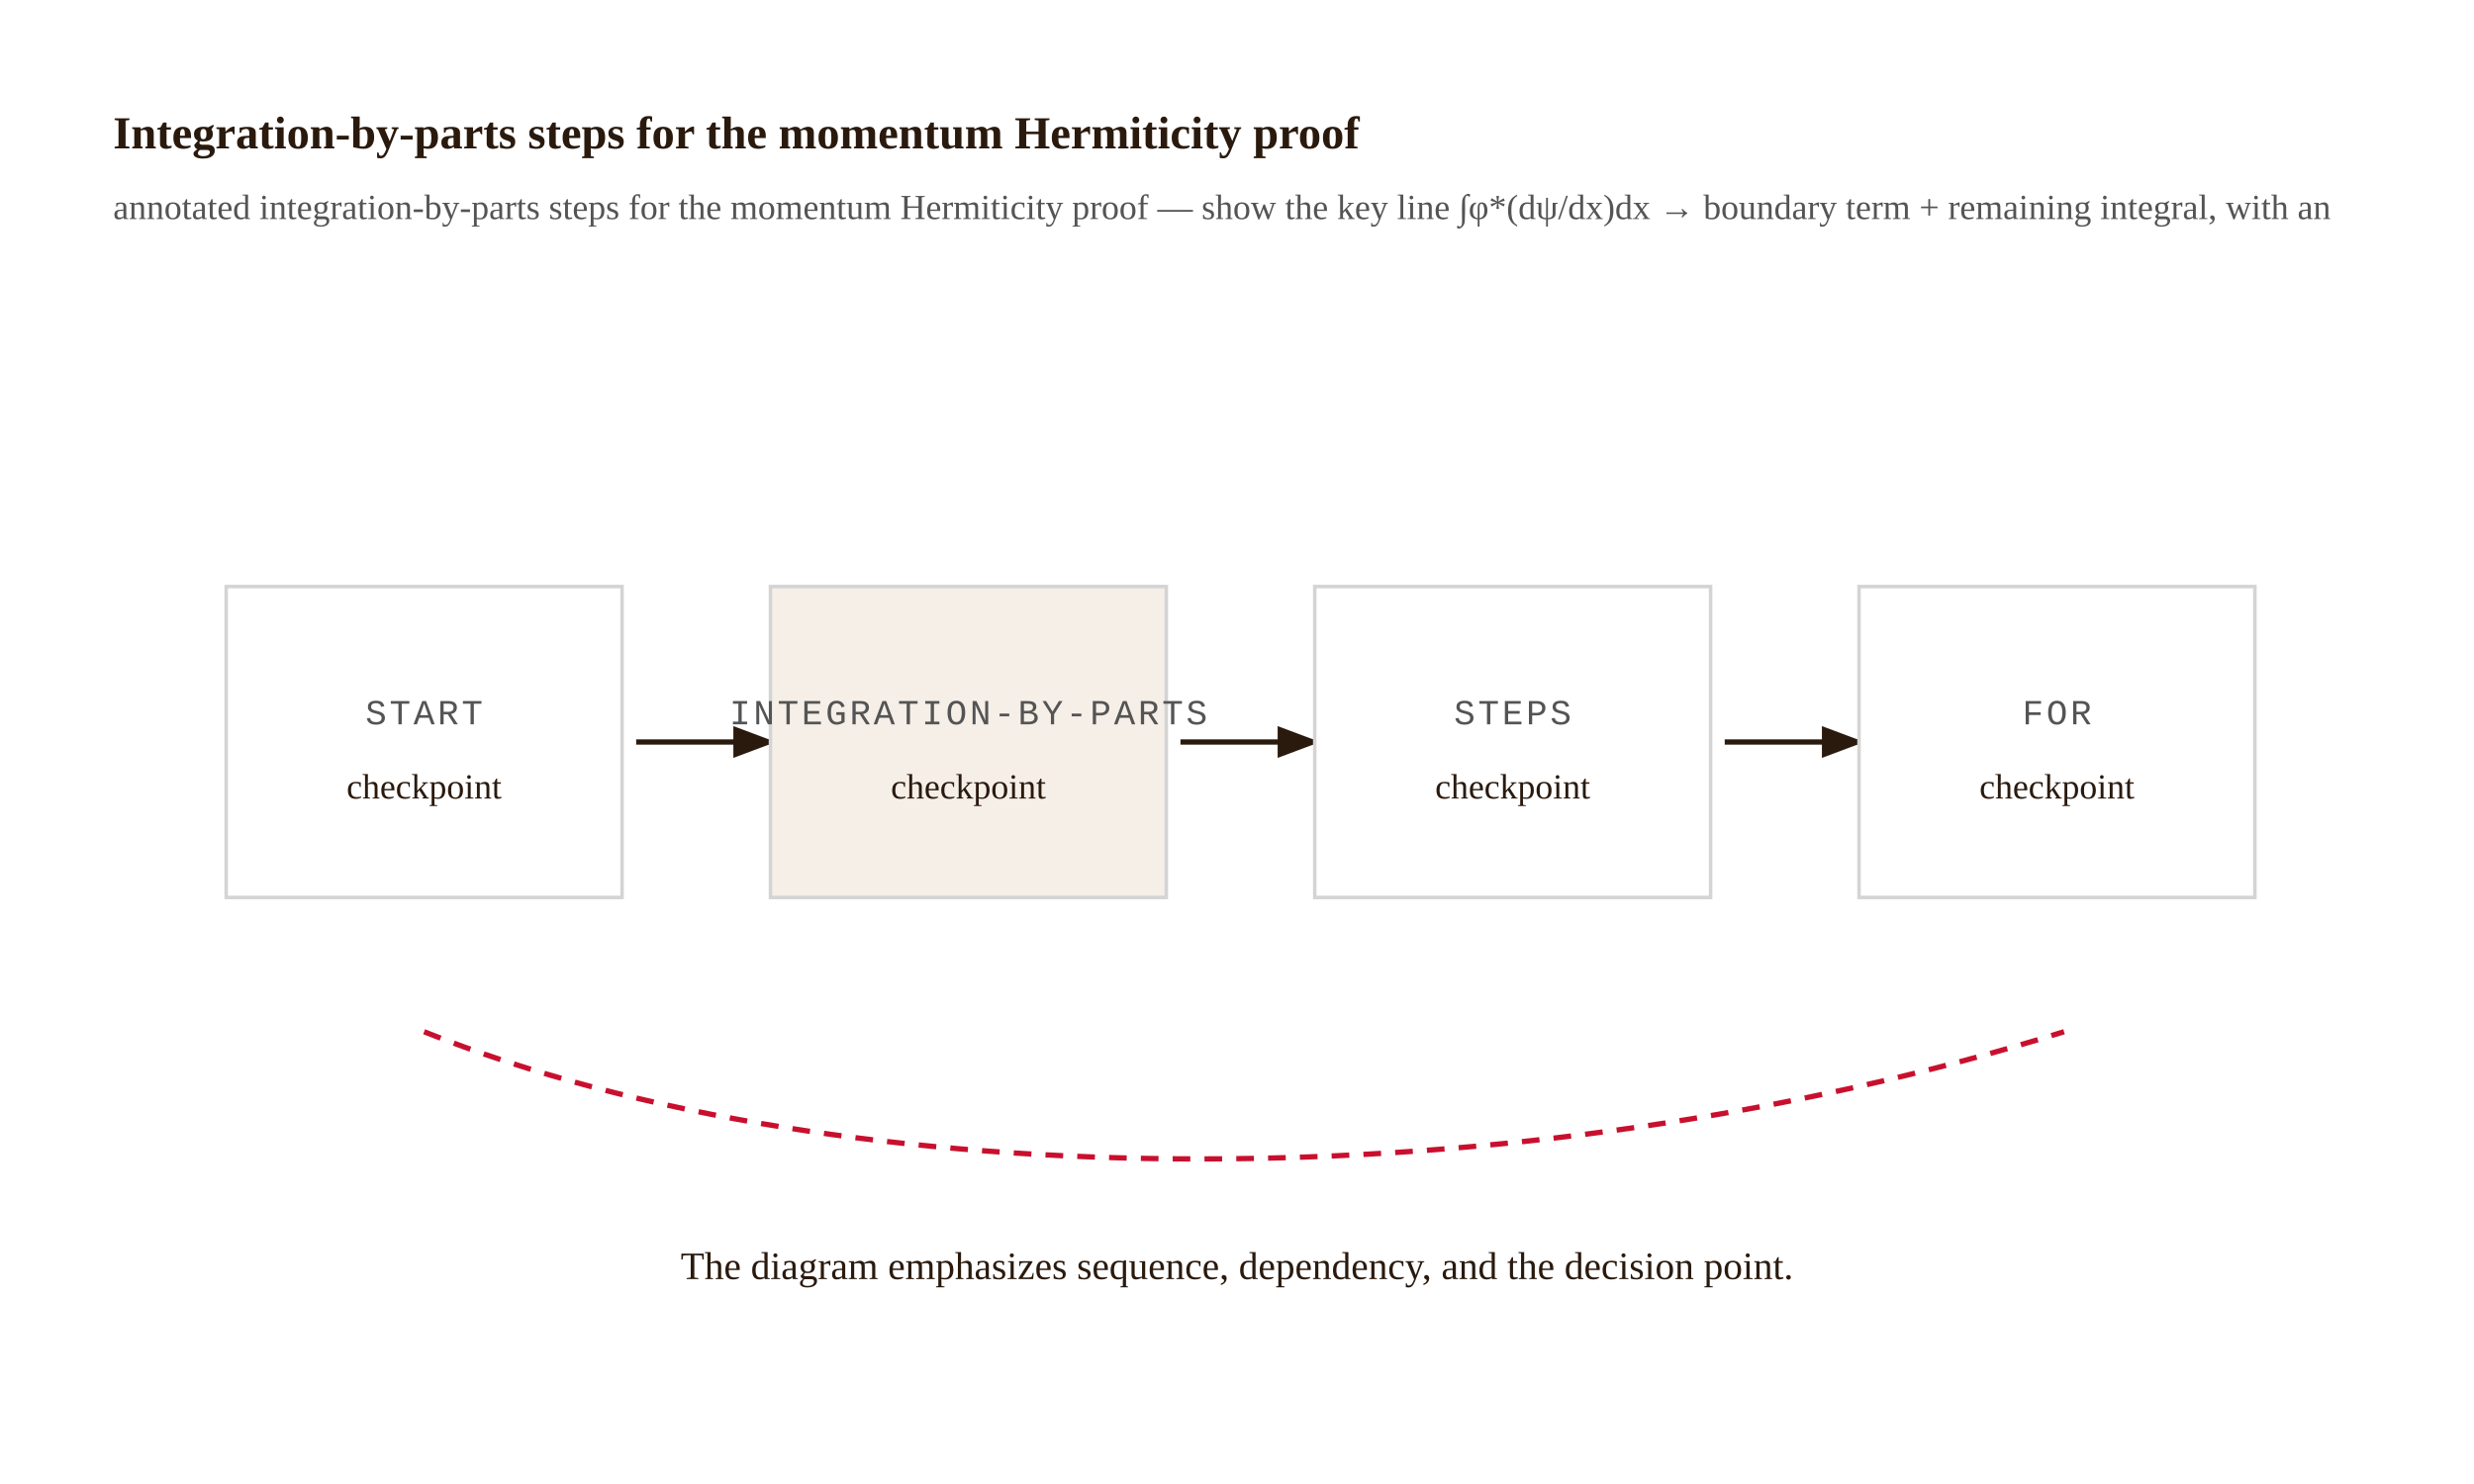
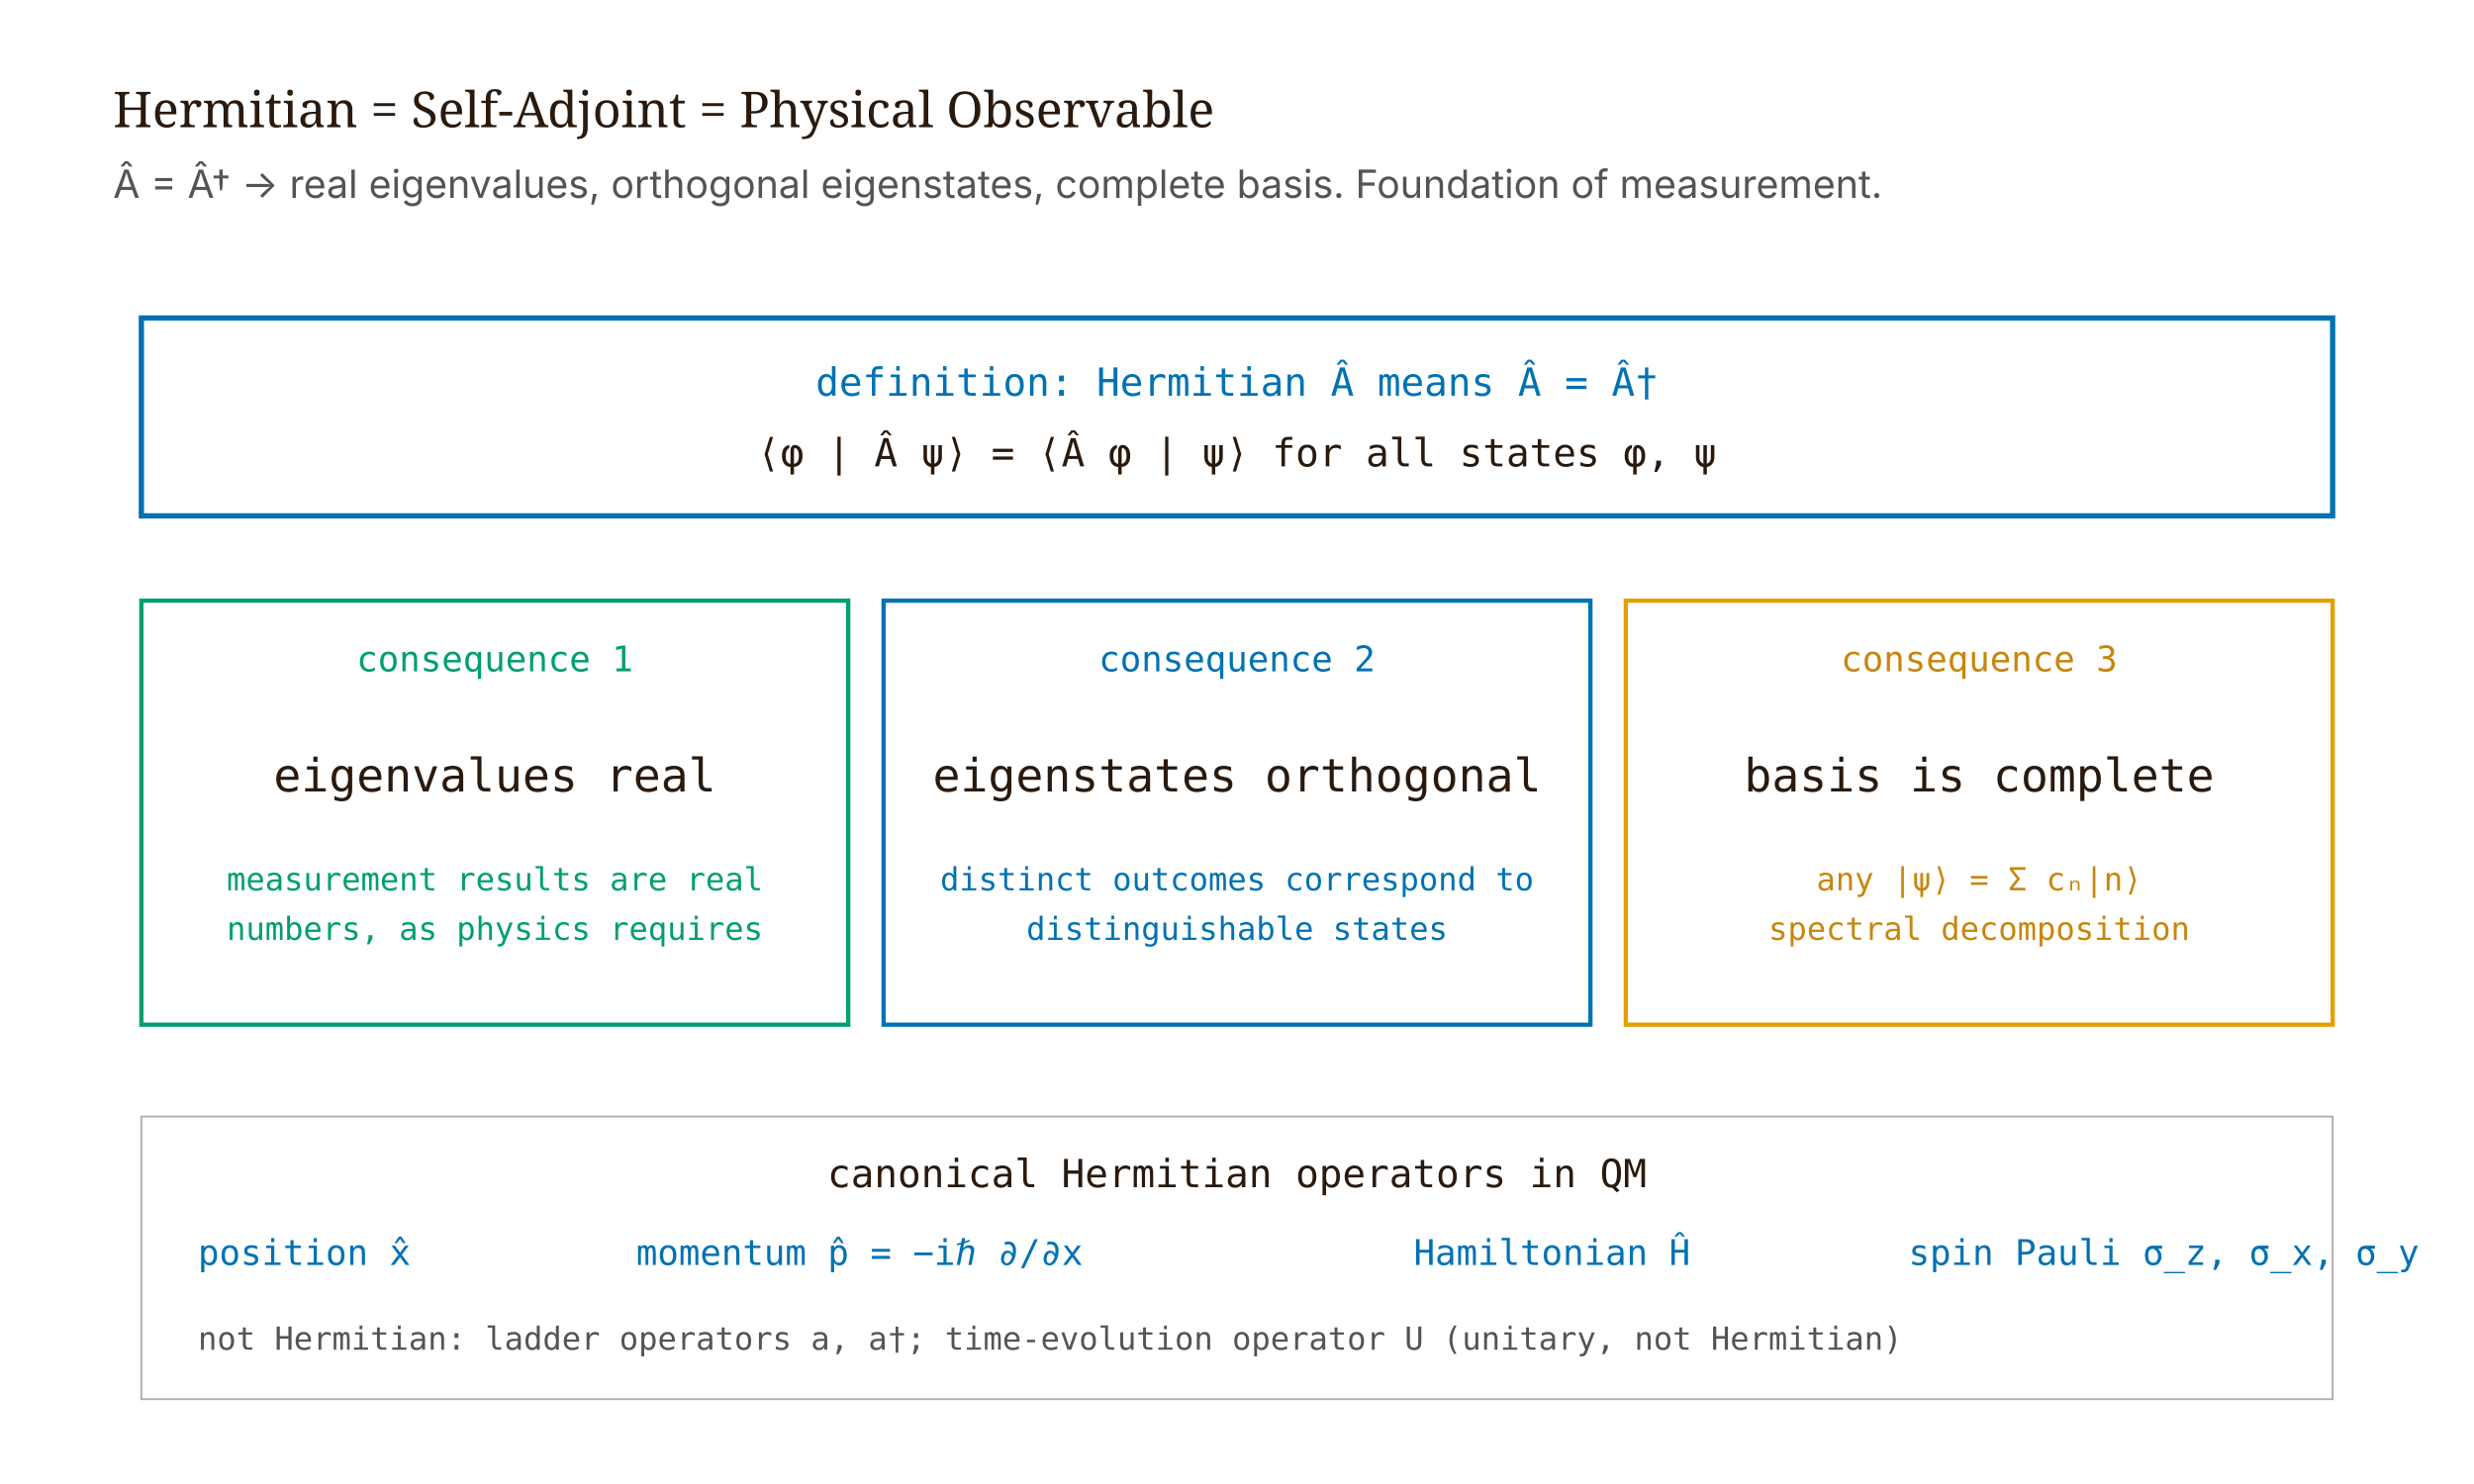
- <svg xmlns="http://www.w3.org/2000/svg" viewBox="0 0 700 420" role="img" aria-labelledby="title desc">
-   <defs>
-     <marker id="arrow" markerWidth="8" markerHeight="6" refX="7" refY="3" orient="auto">
-       <polygon points="0 0, 8 3, 0 6" fill="#2a1a0e" />
-     </marker>
-   </defs>
+ <svg xmlns="http://www.w3.org/2000/svg" viewBox="0 0 700 420" role="img" aria-labelledby="fig-title">
  <rect x="0" y="0" width="700" height="420" fill="#FFFFFF" />
-   <text x="32" y="42" font-family="'EB Garamond', Georgia, 'Times New Roman', serif" font-size="13" font-weight="bold" fill="#2a1a0e">Integration-by-parts steps for the momentum Hermiticity proof </text>
-   <text x="32" y="62" font-family="'EB Garamond', Georgia, 'Times New Roman', serif" font-size="10" fill="#545454">annotated integration-by-parts steps for the momentum Hermiticity proof — show the key line ∫φ*(dψ/dx)dx → boundary term + remaining integral, with an</text>
-   <rect x="64" y="166" width="112" height="88" fill="#FFFFFF" stroke="#D4D4D4" stroke-width="1" />
-   <text x="120" y="205" text-anchor="middle" font-family="'IBM Plex Mono', 'Courier New', monospace" font-size="10" letter-spacing="0.08em" fill="#545454">START</text>
-   <text x="120" y="226" text-anchor="middle" font-family="'EB Garamond', Georgia, 'Times New Roman', serif" font-size="10" fill="#2a1a0e">checkpoint</text>
-   <path d="M 180 210 C 196 210, 206 210, 218 210" stroke="#2a1a0e" stroke-width="1.5" fill="none" marker-end="url(#arrow)" />
-   <rect x="218" y="166" width="112" height="88" fill="#F5EFE8" stroke="#D4D4D4" stroke-width="1" />
-   <text x="274" y="205" text-anchor="middle" font-family="'IBM Plex Mono', 'Courier New', monospace" font-size="10" letter-spacing="0.08em" fill="#545454">INTEGRATION-BY-PARTS</text>
-   <text x="274" y="226" text-anchor="middle" font-family="'EB Garamond', Georgia, 'Times New Roman', serif" font-size="10" fill="#2a1a0e">checkpoint</text>
-   <path d="M 334 210 C 350 210, 360 210, 372 210" stroke="#2a1a0e" stroke-width="1.5" fill="none" marker-end="url(#arrow)" />
-   <rect x="372" y="166" width="112" height="88" fill="#FFFFFF" stroke="#D4D4D4" stroke-width="1" />
-   <text x="428" y="205" text-anchor="middle" font-family="'IBM Plex Mono', 'Courier New', monospace" font-size="10" letter-spacing="0.08em" fill="#545454">STEPS</text>
-   <text x="428" y="226" text-anchor="middle" font-family="'EB Garamond', Georgia, 'Times New Roman', serif" font-size="10" fill="#2a1a0e">checkpoint</text>
-   <path d="M 488 210 C 504 210, 514 210, 526 210" stroke="#2a1a0e" stroke-width="1.5" fill="none" marker-end="url(#arrow)" />
-   <rect x="526" y="166" width="112" height="88" fill="#FFFFFF" stroke="#D4D4D4" stroke-width="1" />
-   <text x="582" y="205" text-anchor="middle" font-family="'IBM Plex Mono', 'Courier New', monospace" font-size="10" letter-spacing="0.08em" fill="#545454">FOR</text>
-   <text x="582" y="226" text-anchor="middle" font-family="'EB Garamond', Georgia, 'Times New Roman', serif" font-size="10" fill="#2a1a0e">checkpoint</text>
-   <path d="M 120 292 C 240 340, 430 340, 584 292" stroke="#C8102E" stroke-width="1.5" fill="none" stroke-dasharray="5 4" />
-   <text x="350" y="362" text-anchor="middle" font-family="'EB Garamond', Georgia, 'Times New Roman', serif" font-size="11" fill="#2a1a0e">The diagram emphasizes sequence, dependency, and the decision point.</text>
+   <text x="32" y="36" font-family="'EB Garamond', Georgia, serif" font-size="14" fill="#2a1a0e">Hermitian = Self-Adjoint = Physical Observable</text>
+   <text x="32" y="56" font-family="'Inter', sans-serif" font-size="11" fill="#545454">Â = Â† → real eigenvalues, orthogonal eigenstates, complete basis. Foundation of measurement.</text>
+   <rect x="40" y="90" width="620" height="56" fill="#FFFFFF" stroke="#0072B2" stroke-width="1.5" />
+   <text x="350" y="112" text-anchor="middle" font-family="'JetBrains Mono', monospace" font-size="11" fill="#0072B2">definition: Hermitian Â means Â = Â†</text>
+   <text x="350" y="132" text-anchor="middle" font-family="'JetBrains Mono', monospace" font-size="11" fill="#2a1a0e">⟨φ | Â ψ⟩ = ⟨Â φ | ψ⟩ for all states φ, ψ</text>
+   <rect x="40" y="170" width="200" height="120" fill="#FFFFFF" stroke="#009E73" stroke-width="1.2" />
+   <text x="140" y="190" text-anchor="middle" font-family="'JetBrains Mono', monospace" font-size="10" fill="#009E73">consequence 1</text>
+   <text x="140" y="224" text-anchor="middle" font-family="'JetBrains Mono', monospace" font-size="13" fill="#2a1a0e">eigenvalues real</text>
+   <text x="140" y="252" text-anchor="middle" font-family="'JetBrains Mono', monospace" font-size="9" fill="#009E73">measurement results are real</text>
+   <text x="140" y="266" text-anchor="middle" font-family="'JetBrains Mono', monospace" font-size="9" fill="#009E73">numbers, as physics requires</text>
+   <rect x="250" y="170" width="200" height="120" fill="#FFFFFF" stroke="#0072B2" stroke-width="1.2" />
+   <text x="350" y="190" text-anchor="middle" font-family="'JetBrains Mono', monospace" font-size="10" fill="#0072B2">consequence 2</text>
+   <text x="350" y="224" text-anchor="middle" font-family="'JetBrains Mono', monospace" font-size="13" fill="#2a1a0e">eigenstates orthogonal</text>
+   <text x="350" y="252" text-anchor="middle" font-family="'JetBrains Mono', monospace" font-size="9" fill="#0072B2">distinct outcomes correspond to</text>
+   <text x="350" y="266" text-anchor="middle" font-family="'JetBrains Mono', monospace" font-size="9" fill="#0072B2">distinguishable states</text>
+   <rect x="460" y="170" width="200" height="120" fill="#FFFFFF" stroke="#E69F00" stroke-width="1.2" />
+   <text x="560" y="190" text-anchor="middle" font-family="'JetBrains Mono', monospace" font-size="10" fill="#C8860E">consequence 3</text>
+   <text x="560" y="224" text-anchor="middle" font-family="'JetBrains Mono', monospace" font-size="13" fill="#2a1a0e">basis is complete</text>
+   <text x="560" y="252" text-anchor="middle" font-family="'JetBrains Mono', monospace" font-size="9" fill="#C8860E">any |ψ⟩ = Σ cₙ|n⟩</text>
+   <text x="560" y="266" text-anchor="middle" font-family="'JetBrains Mono', monospace" font-size="9" fill="#C8860E">spectral decomposition</text>
+   <rect x="40" y="316" width="620" height="80" fill="#FFFFFF" stroke="#aaa" stroke-width="0.5" />
+   <text x="350" y="336" text-anchor="middle" font-family="'JetBrains Mono', monospace" font-size="11" fill="#2a1a0e">canonical Hermitian operators in QM</text>
+   <text x="56" y="358" font-family="'JetBrains Mono', monospace" font-size="10" fill="#0072B2">position x̂</text>
+   <text x="180" y="358" font-family="'JetBrains Mono', monospace" font-size="10" fill="#0072B2">momentum p̂ = −iℏ ∂/∂x</text>
+   <text x="400" y="358" font-family="'JetBrains Mono', monospace" font-size="10" fill="#0072B2">Hamiltonian Ĥ</text>
+   <text x="540" y="358" font-family="'JetBrains Mono', monospace" font-size="10" fill="#0072B2">spin Pauli σ_z, σ_x, σ_y</text>
+   <text x="56" y="382" font-family="'JetBrains Mono', monospace" font-size="9" fill="#545454">not Hermitian: ladder operators a, a†; time-evolution operator U (unitary, not Hermitian)</text>
</svg>
